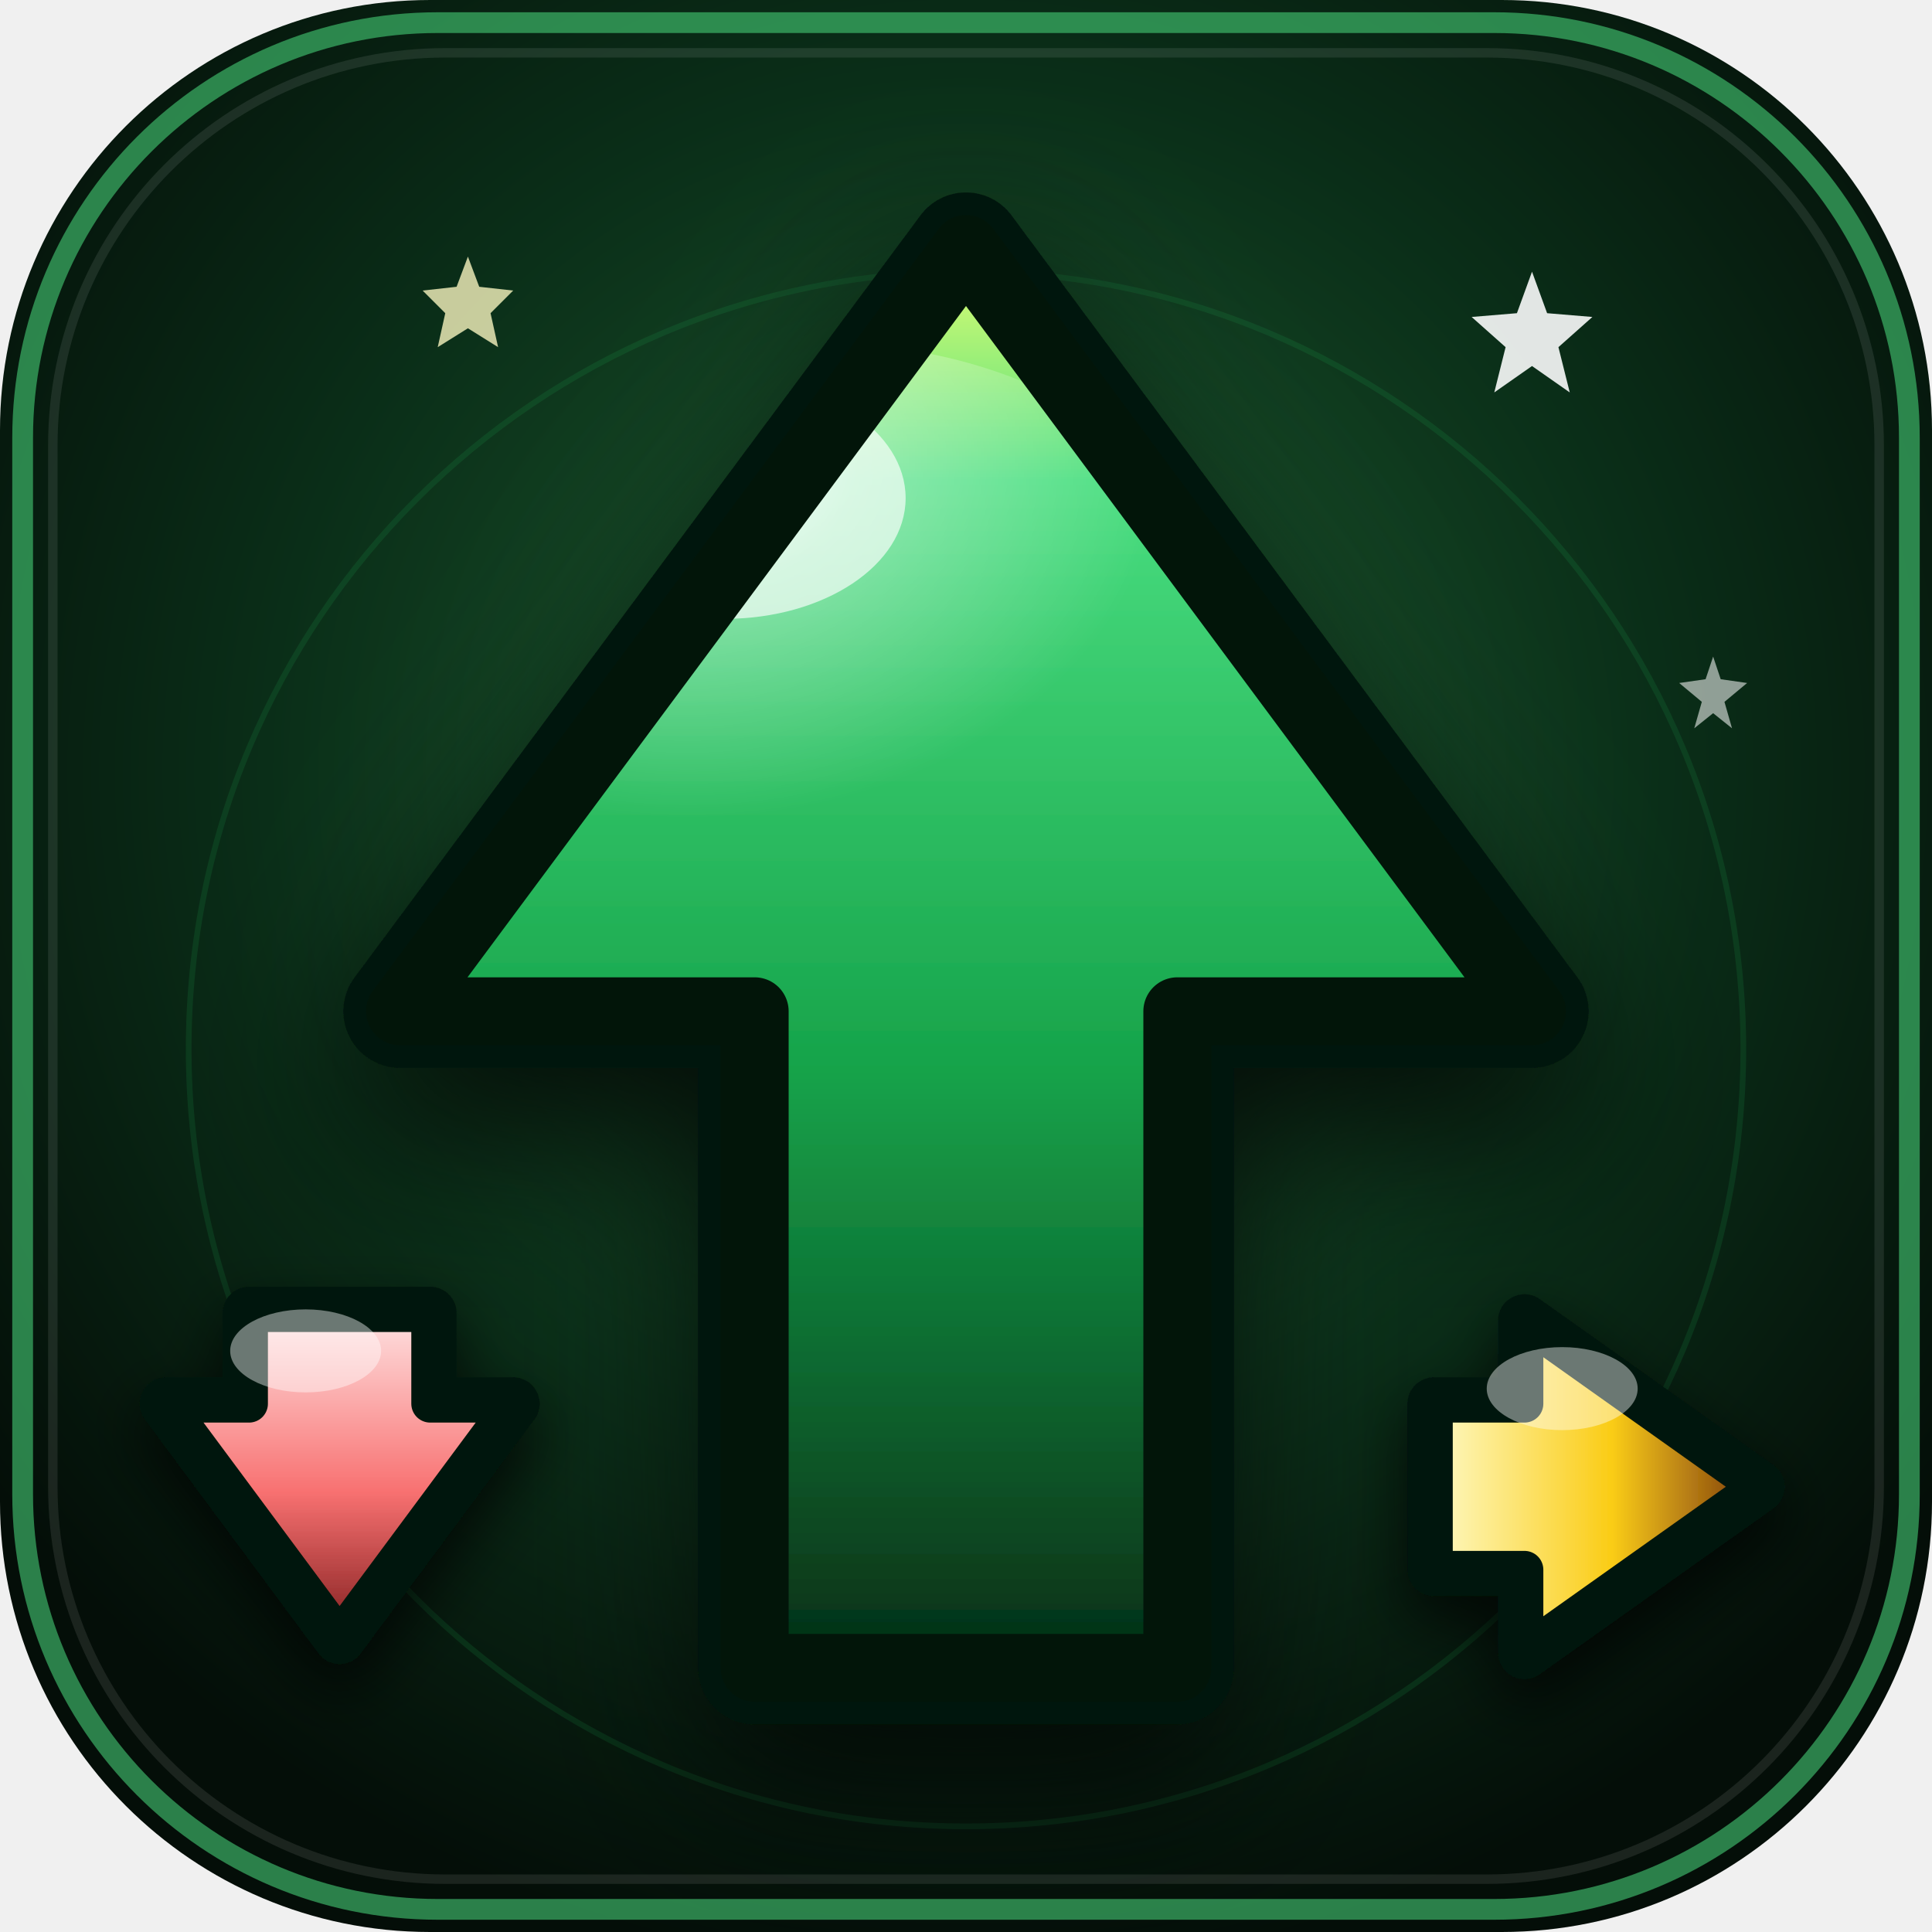
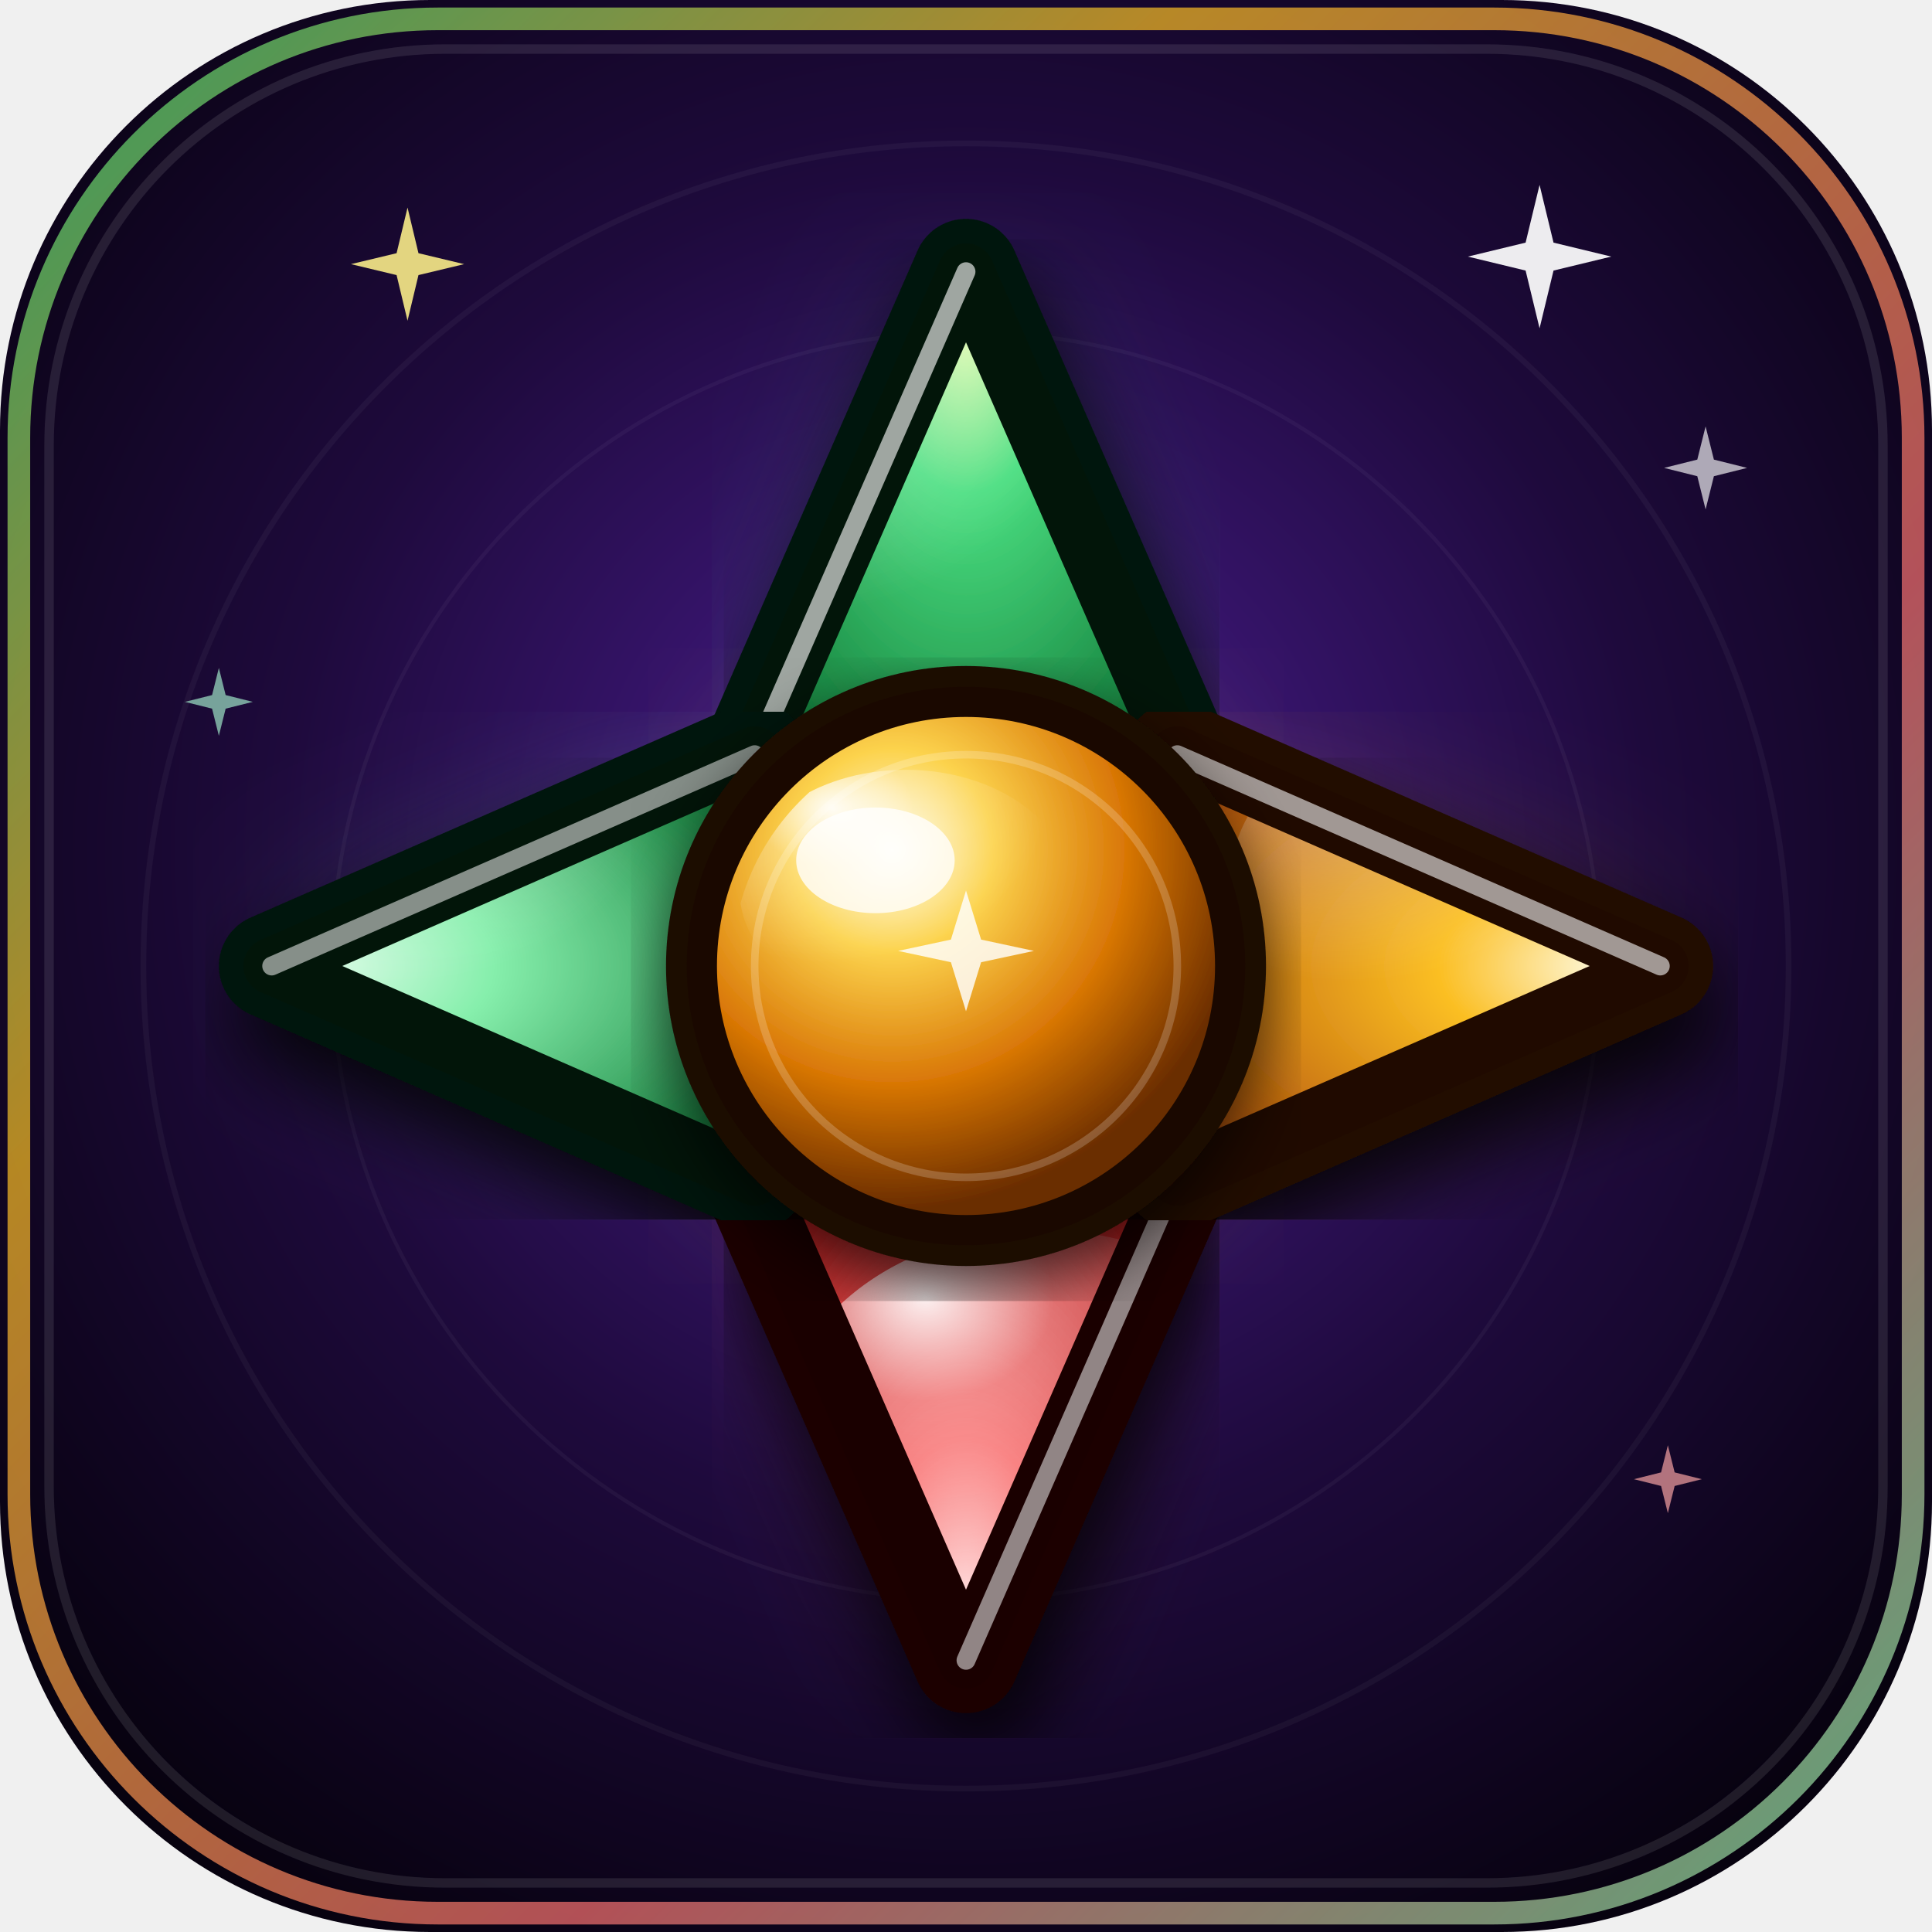
<svg xmlns="http://www.w3.org/2000/svg" viewBox="0 0 512 512">
  <defs>
-     <radialGradient id="bg" cx="50%" cy="40%" r="62%">
-       <stop offset="0%" stop-color="#1e5c30" />
-       <stop offset="58%" stop-color="#0a2e18" />
-       <stop offset="100%" stop-color="#040e08" />
+     <radialGradient id="bg" cx="50%" cy="44%" r="64%">
+       <stop offset="0%" stop-color="#4c1d95" />
+       <stop offset="55%" stop-color="#1e0a3c" />
+       <stop offset="100%" stop-color="#07020f" />
    </radialGradient>
-     <linearGradient id="gMain" x1="0" y1="0" x2="0" y2="1">
-       <stop offset="0%" stop-color="#e2fe72" />
-       <stop offset="16%" stop-color="#4ade80" />
-       <stop offset="58%" stop-color="#16a34a" />
+     <radialGradient id="gUp" cx="50%" cy="6%" r="90%" gradientUnits="objectBoundingBox">
+       <stop offset="0%" stop-color="#ecfdb0" />
+       <stop offset="25%" stop-color="#4ade80" />
+       <stop offset="72%" stop-color="#15803d" />
      <stop offset="100%" stop-color="#052e16" />
-     </linearGradient>
-     <radialGradient id="gloss" cx="34%" cy="18%" r="56%">
-       <stop offset="0%" stop-color="#fff" stop-opacity="0.95" />
-       <stop offset="36%" stop-color="#fff" stop-opacity="0.38" />
+     </radialGradient>
+     <radialGradient id="gDown" cx="50%" cy="94%" r="90%" gradientUnits="objectBoundingBox">
+       <stop offset="0%" stop-color="#ffe8e8" />
+       <stop offset="25%" stop-color="#f87171" />
+       <stop offset="72%" stop-color="#b91c1c" />
+       <stop offset="100%" stop-color="#3d0000" />
+     </radialGradient>
+     <radialGradient id="gRight" cx="94%" cy="50%" r="90%" gradientUnits="objectBoundingBox">
+       <stop offset="0%" stop-color="#fefce8" />
+       <stop offset="25%" stop-color="#fbbf24" />
+       <stop offset="72%" stop-color="#b45309" />
+       <stop offset="100%" stop-color="#3c1600" />
+     </radialGradient>
+     <radialGradient id="gLeft" cx="6%" cy="50%" r="90%" gradientUnits="objectBoundingBox">
+       <stop offset="0%" stop-color="#dcfce7" />
+       <stop offset="25%" stop-color="#86efac" />
+       <stop offset="72%" stop-color="#15803d" />
+       <stop offset="100%" stop-color="#052e16" />
+     </radialGradient>
+     <radialGradient id="gGold" cx="36%" cy="28%" r="68%">
+       <stop offset="0%" stop-color="#fefce8" />
+       <stop offset="28%" stop-color="#fcd34d" />
+       <stop offset="65%" stop-color="#d97706" />
+       <stop offset="100%" stop-color="#6b2d00" />
+     </radialGradient>
+     <radialGradient id="gGloss" cx="28%" cy="16%" r="64%">
+       <stop offset="0%" stop-color="#fff" stop-opacity="0.92" />
+       <stop offset="38%" stop-color="#fff" stop-opacity="0.24" />
      <stop offset="100%" stop-color="#fff" stop-opacity="0" />
    </radialGradient>
-     <linearGradient id="gRed" x1="0" y1="1" x2="0" y2="0">
-       <stop offset="0%" stop-color="#7f1d1d" />
-       <stop offset="45%" stop-color="#f87171" />
-       <stop offset="100%" stop-color="#fee2e2" />
+     <linearGradient id="gBorder" x1="0" y1="0" x2="1" y2="1">
+       <stop offset="0%" stop-color="#4ade80" />
+       <stop offset="30%" stop-color="#fbbf24" />
+       <stop offset="65%" stop-color="#f87171" />
+       <stop offset="100%" stop-color="#86efac" />
    </linearGradient>
-     <linearGradient id="gYel" x1="1" y1="0" x2="0" y2="0">
-       <stop offset="0%" stop-color="#78350f" />
-       <stop offset="45%" stop-color="#facc15" />
-       <stop offset="100%" stop-color="#fef9c3" />
-     </linearGradient>
-     <clipPath id="clipMain">
-       <path d="M256,66 L106,268 L200,268 L200,442 L312,442 L312,268 L406,268 Z" />
+     <clipPath id="cUp">
+       <path d="M256,72 L200,200 L226,200 L226,278 L286,278 L286,200 L312,200 Z" />
    </clipPath>
-     <filter id="fShadow" x="-30%" y="-15%" width="160%" height="160%">
-       <feDropShadow dx="0" dy="18" stdDeviation="22" flood-color="#000" flood-opacity="0.85" />
+     <clipPath id="cDown">
+       <path d="M256,440 L312,312 L286,312 L286,234 L226,234 L226,312 L200,312 Z" />
+     </clipPath>
+     <clipPath id="cRight">
+       <path d="M440,256 L312,200 L312,226 L234,226 L234,286 L312,286 L312,312 Z" />
+     </clipPath>
+     <clipPath id="cLeft">
+       <path d="M72,256 L200,200 L200,226 L278,226 L278,286 L200,286 L200,312 Z" />
+     </clipPath>
+     <clipPath id="cGold">
+       <circle cx="256" cy="256" r="62" />
+     </clipPath>
+     <filter id="fShad">
+       <feDropShadow dx="3" dy="12" stdDeviation="11" flood-color="#000" flood-opacity="0.88" />
    </filter>
-     <filter id="fBloom" x="-80%" y="-80%" width="260%" height="260%">
-       <feGaussianBlur stdDeviation="28" />
+     <filter id="fMed">
+       <feDropShadow dx="0" dy="7" stdDeviation="9" flood-color="#000" flood-opacity="0.70" />
    </filter>
-     <filter id="fSmall" x="-50%" y="-30%" width="200%" height="200%">
-       <feDropShadow dx="0" dy="7" stdDeviation="8" flood-color="#000" flood-opacity="0.72" />
+     <filter id="fBloom">
+       <feGaussianBlur stdDeviation="22" />
    </filter>
  </defs>
  <rect width="512" height="512" rx="114" fill="url(#bg)" />
-   <circle cx="256" cy="278" r="206" fill="none" stroke="#22c55e" stroke-width="1.5" opacity="0.13" />
-   <path d="M256,66 L106,268 L200,268 L200,442 L312,442 L312,268 L406,268 Z" fill="#4ade80" opacity="0.22" filter="url(#fBloom)" />
-   <g filter="url(#fShadow)">
-     <path d="M256,66 L106,268 L200,268 L200,442 L312,442 L312,268 L406,268 Z" fill="#021509" stroke="#021509" stroke-width="30" stroke-linejoin="round" stroke-linecap="round" />
-     <path d="M256,66 L106,268 L200,268 L200,442 L312,442 L312,268 L406,268 Z" fill="url(#gMain)" />
+   <circle cx="256" cy="256" r="218" fill="none" stroke="rgba(255,255,255,0.04)" stroke-width="1.5" />
+   <circle cx="256" cy="256" r="168" fill="none" stroke="rgba(255,255,255,0.04)" stroke-width="1" />
+   <path d="M256,72 L200,200 L226,200 L226,278 L286,278 L286,200 L312,200 Z" fill="#4ade80" opacity="0.28" filter="url(#fBloom)" />
+   <path d="M256,440 L312,312 L286,312 L286,234 L226,234 L226,312 L200,312 Z" fill="#f87171" opacity="0.28" filter="url(#fBloom)" />
+   <path d="M440,256 L312,200 L312,226 L234,226 L234,286 L312,286 L312,312 Z" fill="#fbbf24" opacity="0.28" filter="url(#fBloom)" />
+   <path d="M72,256 L200,200 L200,226 L278,226 L278,286 L200,286 L200,312 Z" fill="#86efac" opacity="0.28" filter="url(#fBloom)" />
+   <circle cx="256" cy="256" r="70" fill="#fcd34d" opacity="0.35" filter="url(#fBloom)" />
+   <g filter="url(#fShad)">
+     <path d="M256,72 L200,200 L226,200 L226,278 L286,278 L286,200 L312,200 Z" fill="#021509" stroke="#021509" stroke-width="28" stroke-linejoin="round" stroke-linecap="round" />
+     <path d="M256,72 L200,200 L226,200 L226,278 L286,278 L286,200 L312,200 Z" fill="url(#gUp)" />
  </g>
-   <ellipse cx="218" cy="176" rx="112" ry="85" fill="url(#gloss)" clip-path="url(#clipMain)" />
-   <ellipse cx="192" cy="132" rx="48" ry="32" fill="white" opacity="0.65" clip-path="url(#clipMain)" />
-   <path d="M256,66 L106,268 L200,268 L200,442 L312,442 L312,268 L406,268 Z" fill="none" stroke="#021509" stroke-width="18" stroke-linejoin="round" stroke-linecap="round" />
-   <g filter="url(#fSmall)">
-     <path d="M90,434 L44,372 L66,372 L66,348 L114,348 L114,372 L136,372 Z" fill="#021509" stroke="#021509" stroke-width="14" stroke-linejoin="round" stroke-linecap="round" />
-     <path d="M90,434 L44,372 L66,372 L66,348 L114,348 L114,372 L136,372 Z" fill="url(#gRed)" />
-     <path d="M90,434 L44,372 L66,372 L66,348 L114,348 L114,372 L136,372 Z" fill="none" stroke="#021509" stroke-width="10" stroke-linejoin="round" stroke-linecap="round" />
-     <ellipse cx="80" cy="358" rx="22" ry="13" fill="white" opacity="0.45" clip-path="url(#clipMain)" />
+   <ellipse cx="234" cy="130" rx="70" ry="56" fill="url(#gGloss)" clip-path="url(#cUp)" />
+   <ellipse cx="216" cy="96" rx="32" ry="23" fill="white" opacity="0.66" clip-path="url(#cUp)" />
+   <path d="M256,72 L200,200 L226,200 L226,278 L286,278 L286,200 L312,200 Z" fill="none" stroke="#021509" stroke-width="15" stroke-linejoin="round" stroke-linecap="round" />
+   <path d="M256,72 L200,200" fill="none" stroke="rgba(255,255,255,0.62)" stroke-width="5" stroke-linecap="round" />
+   <line x1="226" y1="202" x2="226" y2="265" stroke="rgba(255,255,255,0.30)" stroke-width="3.5" stroke-linecap="round" />
+   <g filter="url(#fShad)">
+     <path d="M256,440 L312,312 L286,312 L286,234 L226,234 L226,312 L200,312 Z" fill="#1a0000" stroke="#1a0000" stroke-width="28" stroke-linejoin="round" stroke-linecap="round" />
+     <path d="M256,440 L312,312 L286,312 L286,234 L226,234 L226,312 L200,312 Z" fill="url(#gDown)" />
  </g>
-   <ellipse cx="81" cy="358" rx="20" ry="11" fill="white" opacity="0.42" />
-   <g filter="url(#fSmall)">
-     <path d="M466,394 L404,350 L404,372 L380,372 L380,416 L404,416 L404,438 Z" fill="#021509" stroke="#021509" stroke-width="14" stroke-linejoin="round" stroke-linecap="round" />
-     <path d="M466,394 L404,350 L404,372 L380,372 L380,416 L404,416 L404,438 Z" fill="url(#gYel)" />
-     <path d="M466,394 L404,350 L404,372 L380,372 L380,416 L404,416 L404,438 Z" fill="none" stroke="#021509" stroke-width="10" stroke-linejoin="round" stroke-linecap="round" />
+   <ellipse cx="276" cy="382" rx="70" ry="56" fill="url(#gGloss)" clip-path="url(#cDown)" />
+   <ellipse cx="292" cy="416" rx="32" ry="23" fill="white" opacity="0.60" clip-path="url(#cDown)" />
+   <path d="M256,440 L312,312 L286,312 L286,234 L226,234 L226,312 L200,312 Z" fill="none" stroke="#1a0000" stroke-width="15" stroke-linejoin="round" stroke-linecap="round" />
+   <path d="M256,440 L312,312" fill="none" stroke="rgba(255,255,255,0.52)" stroke-width="5" stroke-linecap="round" />
+   <line x1="286" y1="310" x2="286" y2="248" stroke="rgba(255,255,255,0.28)" stroke-width="3.5" stroke-linecap="round" />
+   <g filter="url(#fShad)">
+     <path d="M440,256 L312,200 L312,226 L234,226 L234,286 L312,286 L312,312 Z" fill="#200a00" stroke="#200a00" stroke-width="28" stroke-linejoin="round" stroke-linecap="round" />
+     <path d="M440,256 L312,200 L312,226 L234,226 L234,286 L312,286 L312,312 Z" fill="url(#gRight)" />
  </g>
-   <ellipse cx="414" cy="368" rx="20" ry="11" fill="white" opacity="0.42" />
-   <polygon points="406,72 410,83 422,84 413,92 416,104 406,97 396,104 399,92 390,84 402,83" fill="white" opacity="0.88" />
-   <polygon points="124,68 127,76 136,77 130,83 132,92 124,87 116,92 118,83 112,77 121,76" fill="#fef9c3" opacity="0.78" />
-   <polygon points="454,174 456,180 463,181 457,186 459,193 454,189 449,193 451,186 445,181 452,180" fill="white" opacity="0.55" />
-   <rect x="6" y="6" width="500" height="500" rx="110" fill="none" stroke="#4ade80" stroke-width="5.5" opacity="0.55" />
-   <rect x="14" y="14" width="484" height="484" rx="104" fill="none" stroke="rgba(255,255,255,0.09)" stroke-width="2.5" />
+   <ellipse cx="382" cy="234" rx="56" ry="44" fill="url(#gGloss)" clip-path="url(#cRight)" />
+   <ellipse cx="410" cy="220" rx="25" ry="18" fill="white" opacity="0.64" clip-path="url(#cRight)" />
+   <path d="M440,256 L312,200 L312,226 L234,226 L234,286 L312,286 L312,312 Z" fill="none" stroke="#200a00" stroke-width="15" stroke-linejoin="round" stroke-linecap="round" />
+   <path d="M440,256 L312,200" fill="none" stroke="rgba(255,255,255,0.58)" stroke-width="5" stroke-linecap="round" />
+   <line x1="312" y1="228" x2="248" y2="228" stroke="rgba(255,255,255,0.28)" stroke-width="3.5" stroke-linecap="round" />
+   <g filter="url(#fShad)">
+     <path d="M72,256 L200,200 L200,226 L278,226 L278,286 L200,286 L200,312 Z" fill="#021509" stroke="#021509" stroke-width="28" stroke-linejoin="round" stroke-linecap="round" />
+     <path d="M72,256 L200,200 L200,226 L278,226 L278,286 L200,286 L200,312 Z" fill="url(#gLeft)" />
+   </g>
+   <ellipse cx="130" cy="234" rx="56" ry="44" fill="url(#gGloss)" clip-path="url(#cLeft)" />
+   <ellipse cx="102" cy="220" rx="25" ry="18" fill="white" opacity="0.60" clip-path="url(#cLeft)" />
+   <path d="M72,256 L200,200 L200,226 L278,226 L278,286 L200,286 L200,312 Z" fill="none" stroke="#021509" stroke-width="15" stroke-linejoin="round" stroke-linecap="round" />
+   <path d="M72,256 L200,200" fill="none" stroke="rgba(255,255,255,0.52)" stroke-width="5" stroke-linecap="round" />
+   <line x1="200" y1="228" x2="264" y2="228" stroke="rgba(255,255,255,0.28)" stroke-width="3.5" stroke-linecap="round" />
+   <g filter="url(#fMed)">
+     <circle cx="256" cy="256" r="74" fill="#1a0800" stroke="#1a0800" stroke-width="11" />
+     <circle cx="256" cy="256" r="70" fill="url(#gGold)" />
+   </g>
+   <circle cx="256" cy="256" r="56" fill="none" stroke="rgba(255,255,255,0.20)" stroke-width="2" />
+   <ellipse cx="240" cy="236" rx="44" ry="32" fill="url(#gGloss)" clip-path="url(#cGold)" />
+   <ellipse cx="232" cy="228" rx="21" ry="14" fill="white" opacity="0.78" clip-path="url(#cGold)" />
+   <circle cx="256" cy="256" r="70" fill="none" stroke="#1a0800" stroke-width="8" />
+   <path d="M256,236 L260,249 L274,252 L260,255 L256,268 L252,255 L238,252 L252,249 Z" fill="rgba(255,255,255,0.82)" />
+   <g transform="translate(408,68)">
+     <path d="M0,-19 L3.7,-3.7 L19,0 L3.7,3.7 L0,19 L-3.7,3.7 L-19,0 L-3.7,-3.7 Z" fill="white" opacity="0.92" />
+   </g>
+   <g transform="translate(452,124)">
+     <path d="M0,-11 L2.2,-2.2 L11,0 L2.2,2.2 L0,11 L-2.2,2.2 L-11,0 L-2.2,-2.2 Z" fill="white" opacity="0.65" />
+   </g>
+   <g transform="translate(108,70)">
+     <path d="M0,-15 L2.9,-2.9 L15,0 L2.9,2.9 L0,15 L-2.9,2.9 L-15,0 L-2.9,-2.9 Z" fill="#fef08a" opacity="0.88" />
+   </g>
+   <g transform="translate(58,186)">
+     <path d="M0,-9 L1.8,-1.8 L9,0 L1.8,1.8 L0,9 L-1.8,1.8 L-9,0 L-1.8,-1.8 Z" fill="#a7f3d0" opacity="0.66" />
+   </g>
+   <g transform="translate(442,392)">
+     <path d="M0,-9 L1.8,-1.8 L9,0 L1.8,1.8 L0,9 L-1.8,1.8 L-9,0 L-1.8,-1.8 Z" fill="#fca5a5" opacity="0.68" />
+   </g>
+   <rect x="5" y="5" width="502" height="502" rx="111" fill="none" stroke="url(#gBorder)" stroke-width="6" opacity="0.70" />
+   <rect x="13" y="13" width="486" height="486" rx="105" fill="none" stroke="rgba(255,255,255,0.10)" stroke-width="2.5" />
</svg>
